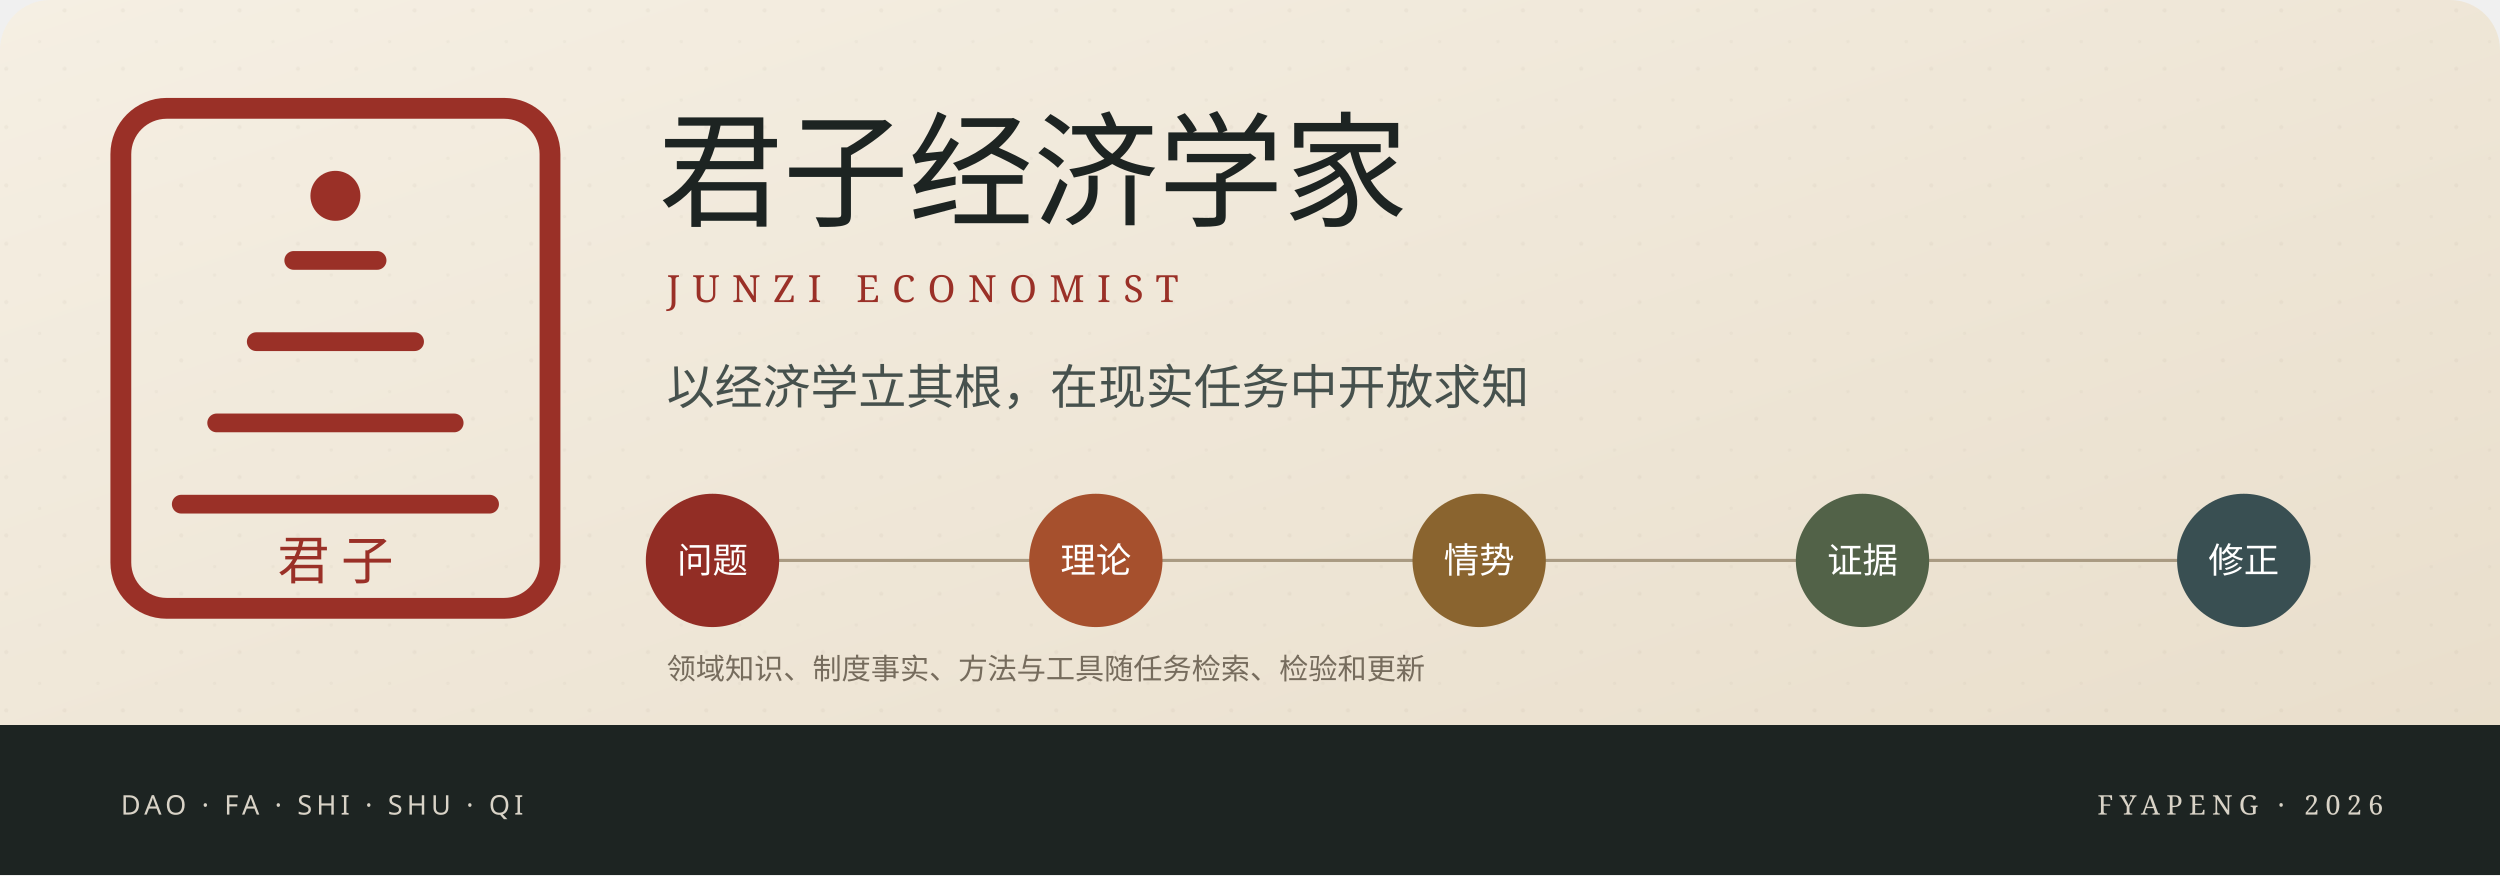
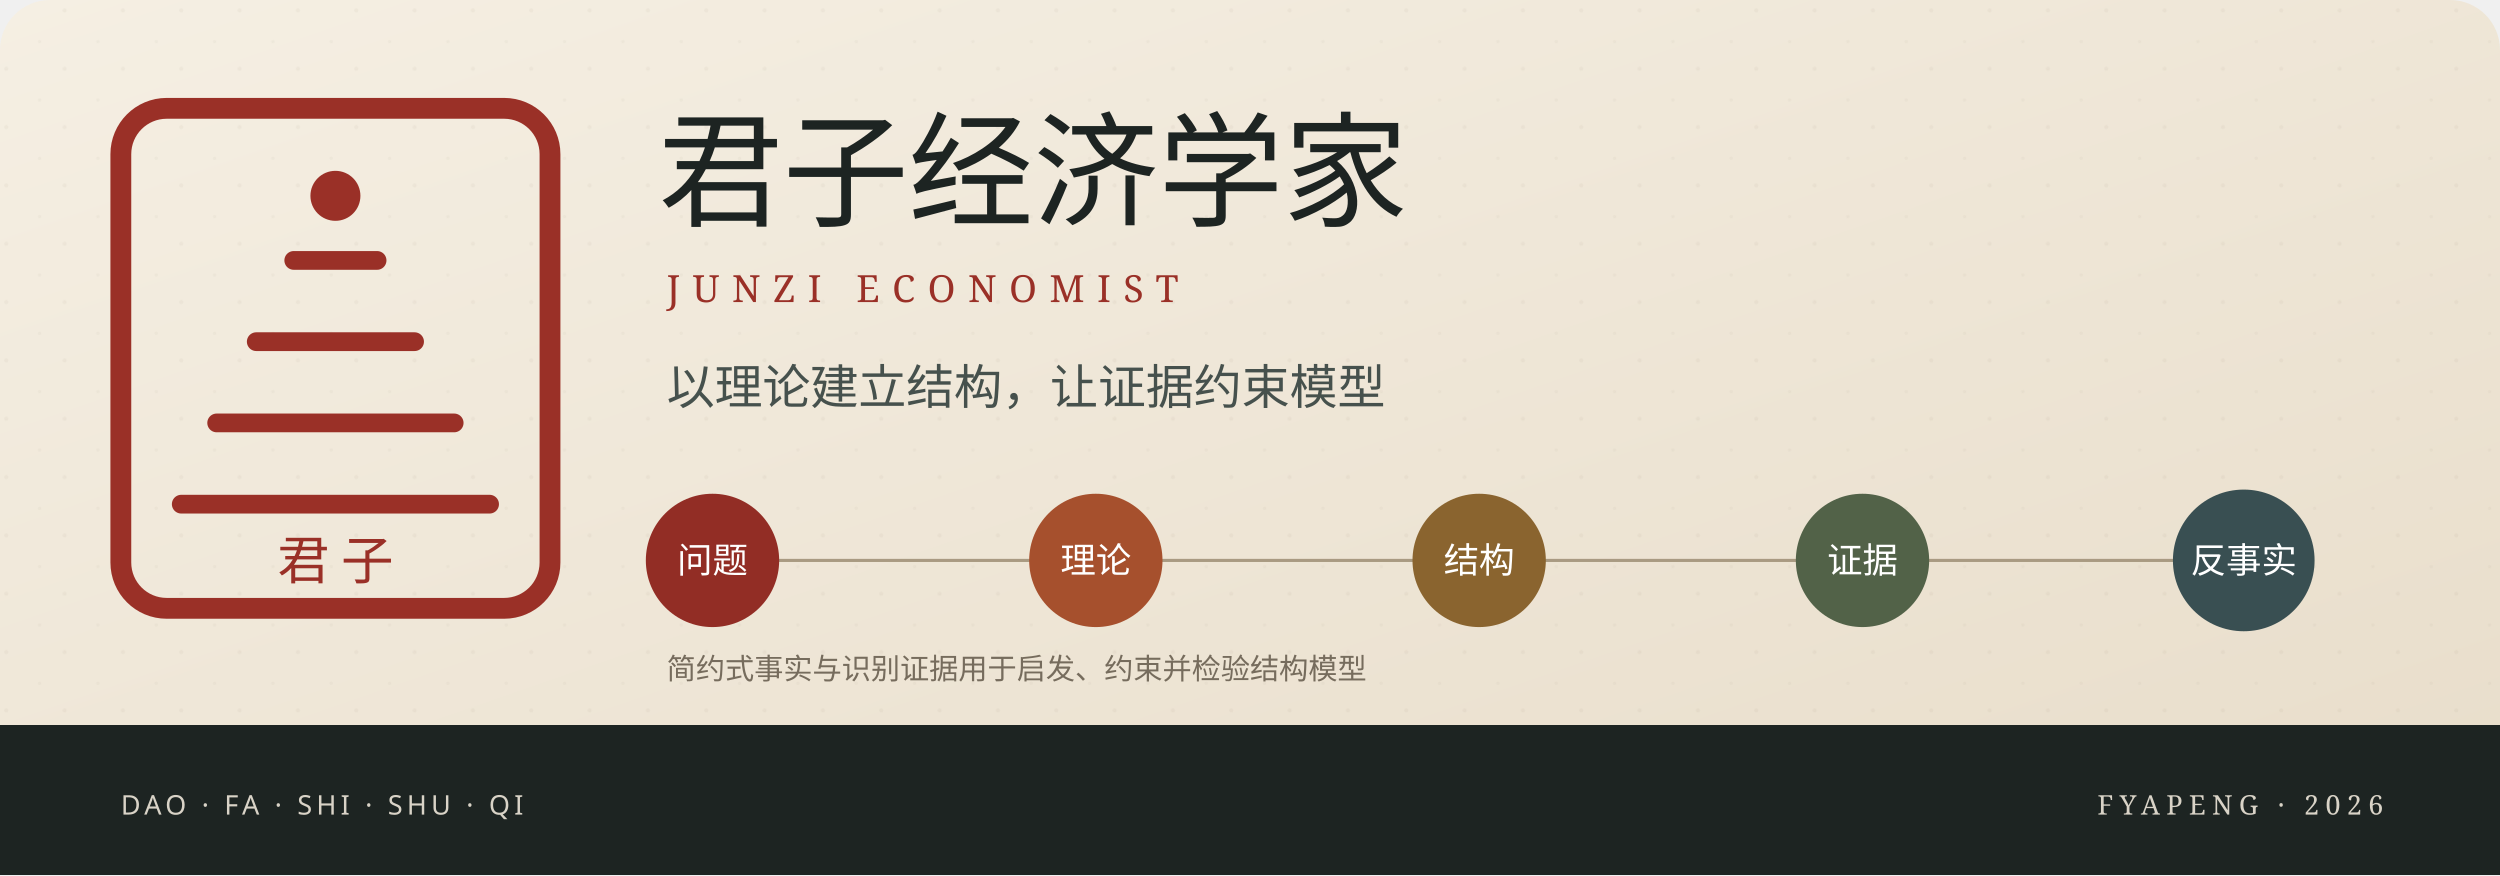
<svg xmlns="http://www.w3.org/2000/svg" viewBox="0 0 1200 420" role="img" aria-labelledby="title desc">
  <defs>
    <linearGradient id="paper" x1="0" y1="0" x2="1" y2="1">
      <stop stop-color="#f5efe3" />
      <stop offset="1" stop-color="#e8ddca" />
    </linearGradient>
    <pattern id="grain" width="28" height="28" patternUnits="userSpaceOnUse">
      <circle cx="3" cy="5" r="1" fill="#6d5a43" opacity=".05" />
      <circle cx="19" cy="20" r=".8" fill="#6d5a43" opacity=".04" />
    </pattern>
  </defs>
  <rect width="1200" height="420" rx="24" fill="url(#paper)" />
  <rect width="1200" height="420" rx="24" fill="url(#grain)" />
  <rect x="0" y="348" width="1200" height="72" fill="#1d2422" />
  <g transform="translate(58 52)">
    <rect width="206" height="240" rx="22" fill="none" stroke="#9a3027" stroke-width="10" />
    <circle cx="103" cy="42" r="12" fill="#9a3027" />
    <path d="M83 73h40M65 112h76M46 151h114M29 190h148" stroke="#9a3027" stroke-width="9" stroke-linecap="round" />
    <text x="103" y="226" text-anchor="middle" font-family="serif" font-size="25" fill="#9a3027">君 子</text>
  </g>
  <text x="316" y="104" font-family="serif" font-size="60" fill="#1d2422">君子经济学家</text>
  <text x="320" y="145" font-family="Georgia,serif" font-size="18" letter-spacing="6" fill="#9a3027">JUNZI ECONOMIST</text>
-   <text x="320" y="194" font-family="sans-serif" font-size="23" fill="#46514d">以经济学立其根，在现实任务中开放求知</text>
+   <text x="320" y="194" font-family="sans-serif" font-size="23" fill="#46514d">以理论建立结构，让证据约束模型</text>
  <g font-family="serif" font-size="17" text-anchor="middle">
    <path d="M342 269H1077" stroke="#a99a82" stroke-width="1.5" />
    <g transform="translate(342 269)">
      <circle r="32" fill="#922d25" />
      <text y="6" fill="#fff">问题</text>
    </g>
    <g transform="translate(526 269)">
      <circle r="32" fill="#a6502d" />
      <text y="6" fill="#fff">理论</text>
    </g>
    <g transform="translate(710 269)">
      <circle r="32" fill="#8a642f" />
-       <text y="6" fill="#fff">情势</text>
+       <text y="6" fill="#fff">结构</text>
    </g>
    <g transform="translate(894 269)">
      <circle r="32" fill="#526248" />
      <text y="6" fill="#fff">证据</text>
    </g>
    <g transform="translate(1077 269)">
-       <circle r="32" fill="#394f52" />
-       <text y="6" fill="#fff">修正</text>
+       <circle r="34" fill="#394f52" />
+       <text y="6" fill="#fff">反事实</text>
    </g>
  </g>
-   <text x="320" y="326" font-family="sans-serif" font-size="14" fill="#766c5d">领域知识、制度事实、方法与工具随任务检索、检验和更新</text>
+   <text x="320" y="326" font-family="sans-serif" font-size="14" fill="#766c5d">简约式事实与识别证据用于启发、约束并检验结构模型</text>
  <text x="58" y="391" font-family="sans-serif" font-size="13" letter-spacing="2" fill="#d9d3c7">DAO · FA · SHI · SHU · QI</text>
  <text x="1144" y="391" text-anchor="end" font-family="Georgia,serif" font-size="13" letter-spacing="3" fill="#d9d3c7">FYAPENG · 2026</text>
</svg>
